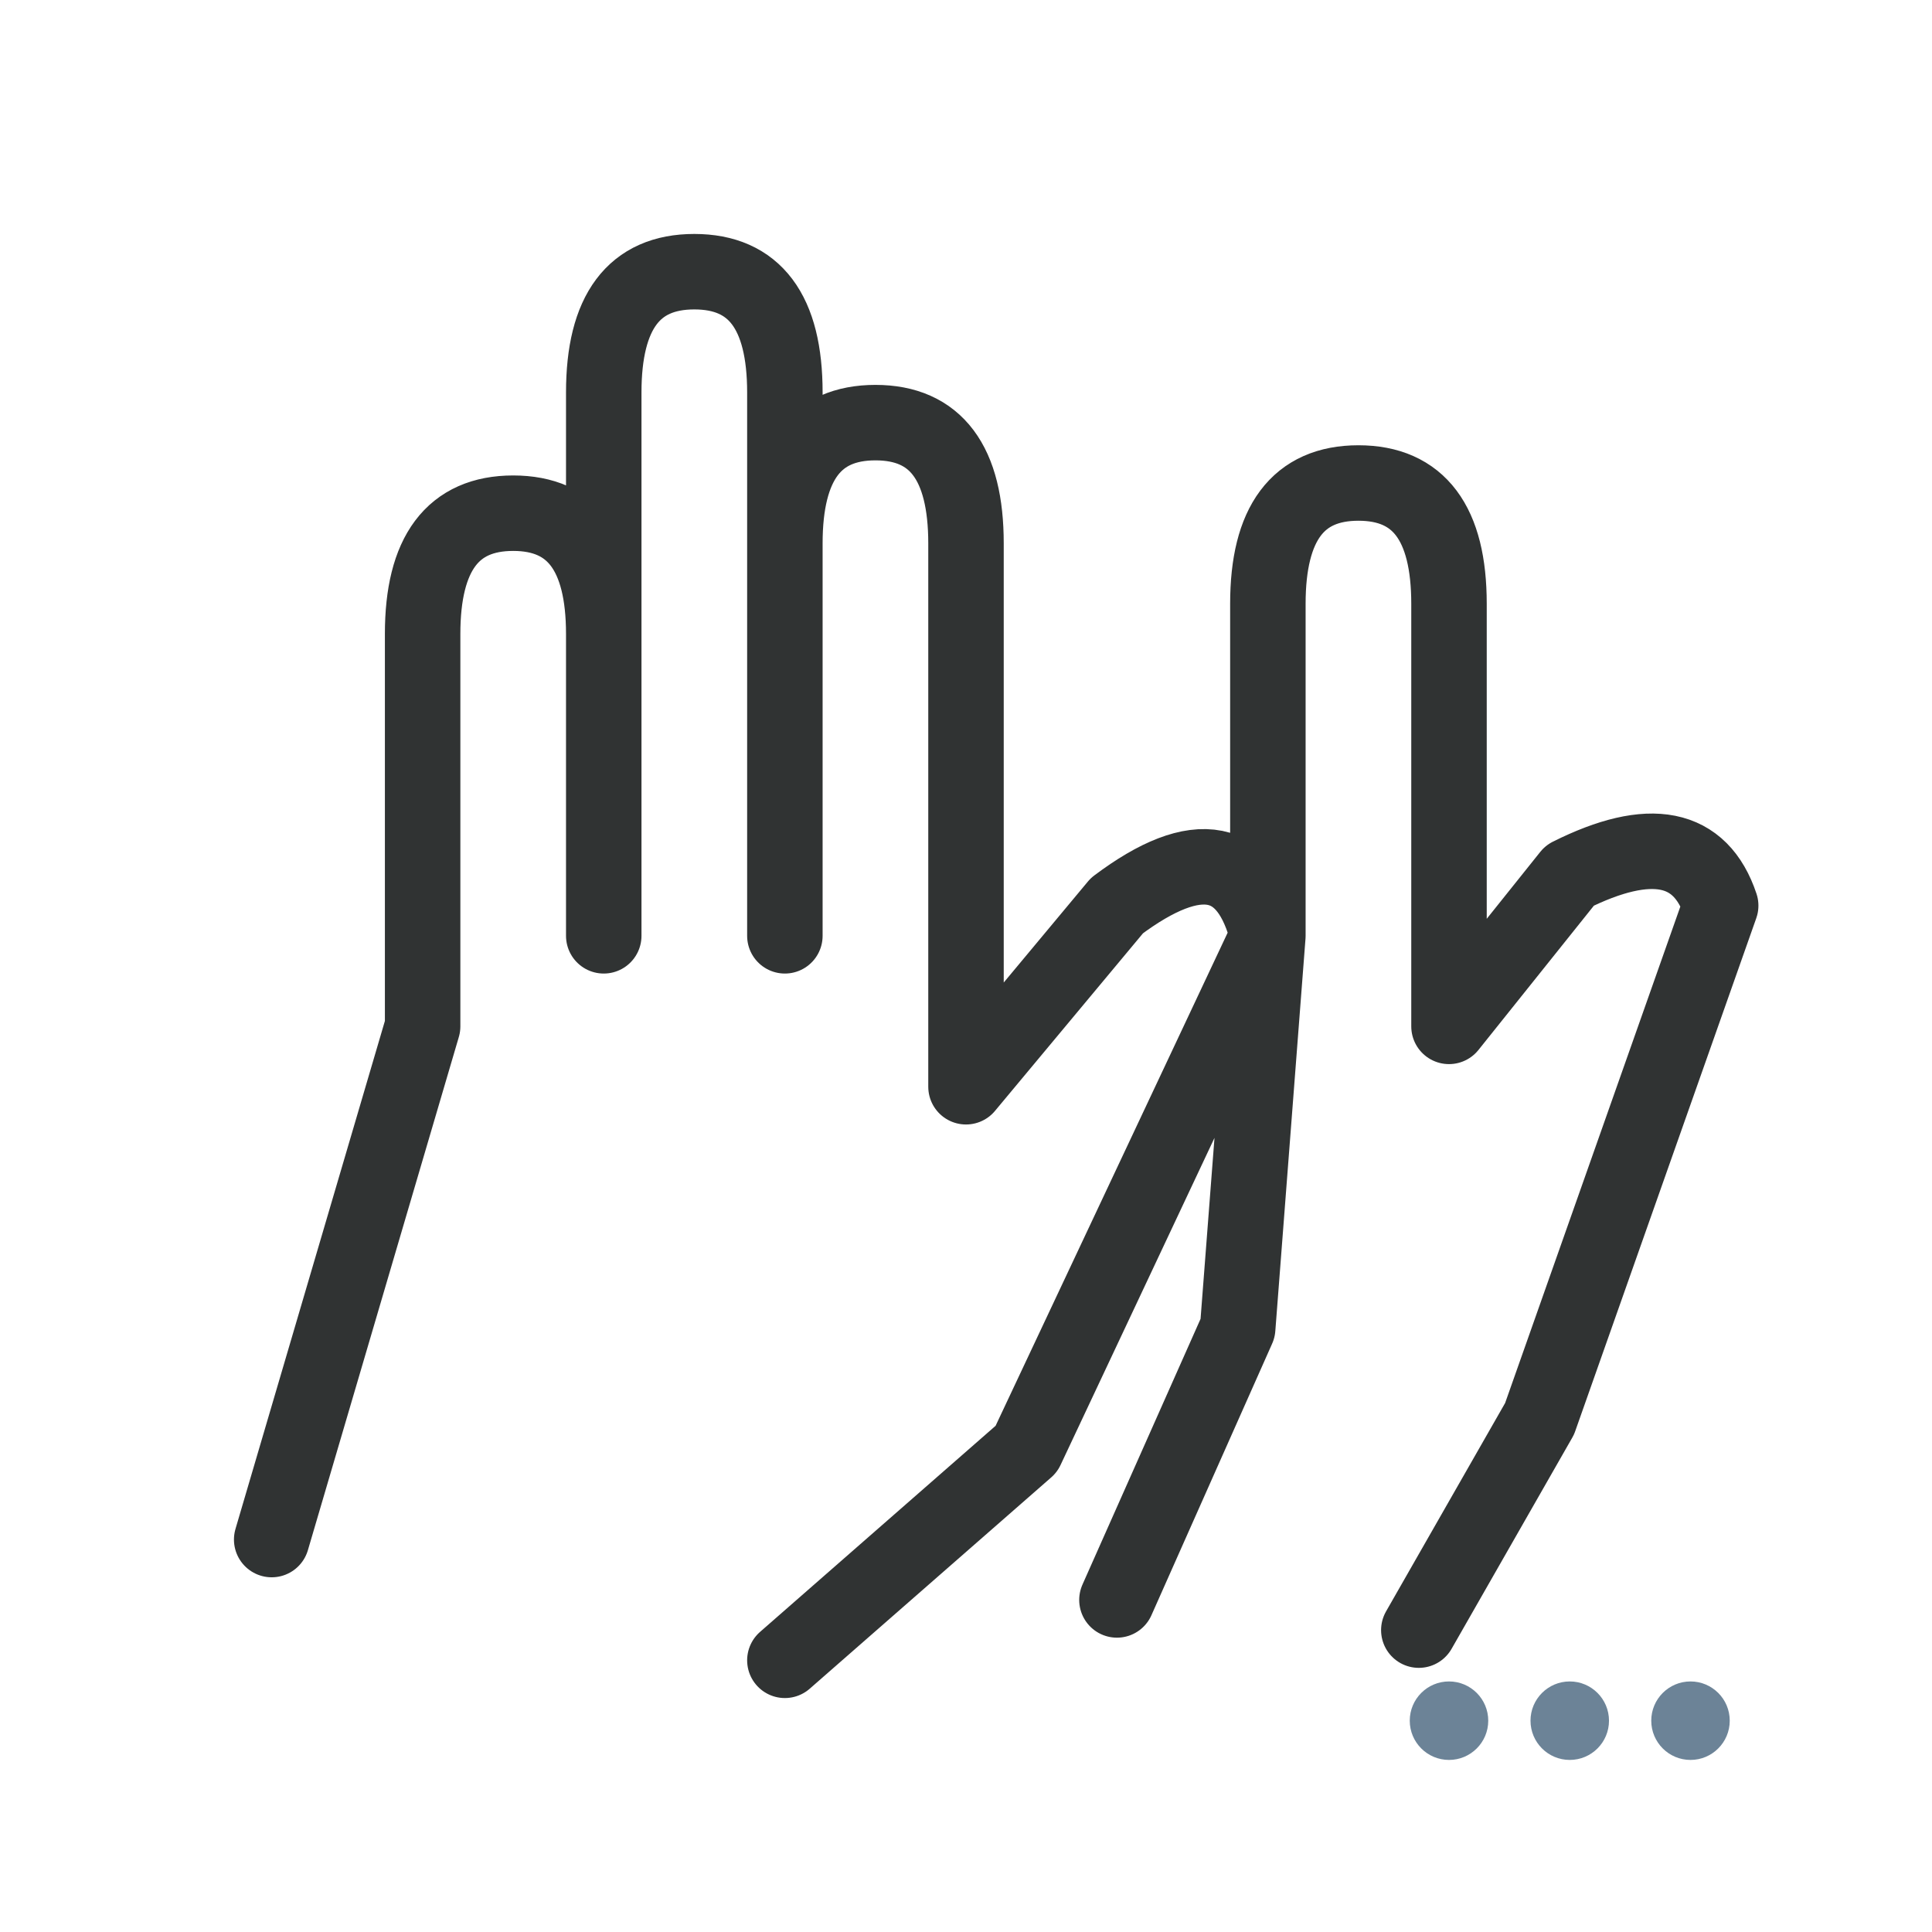
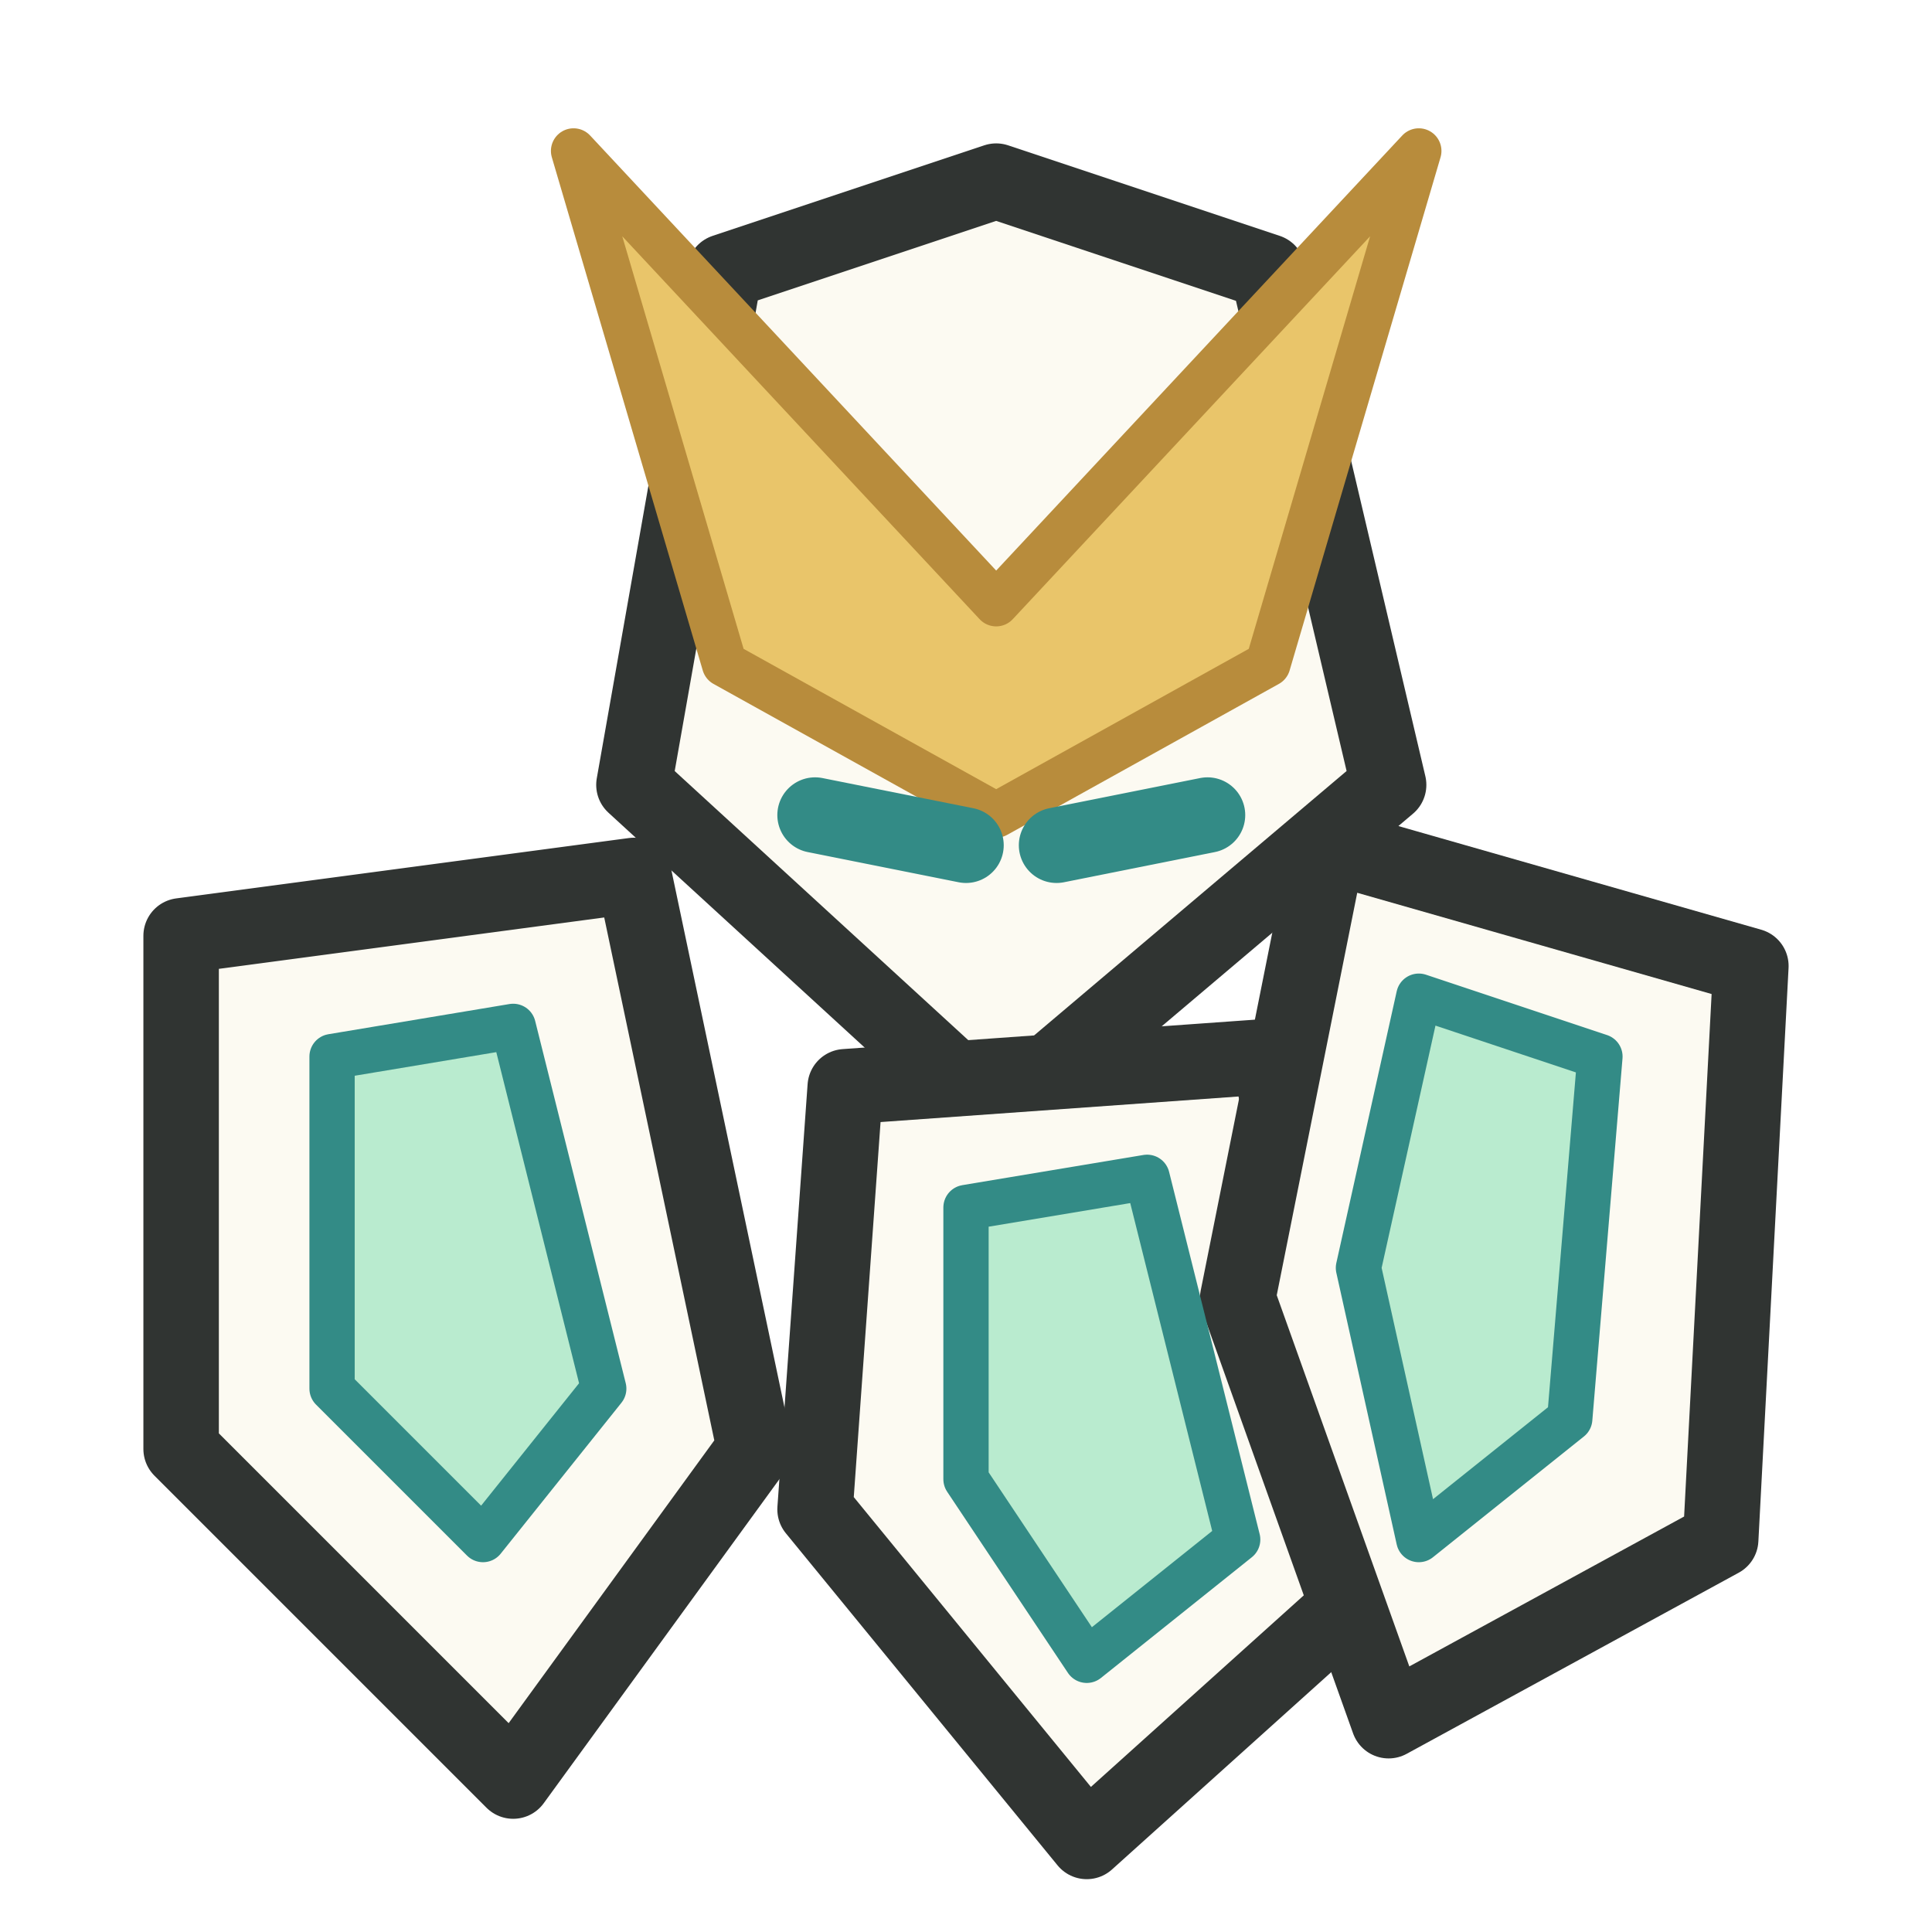
<svg xmlns="http://www.w3.org/2000/svg" viewBox="0 0 64 64">
-   <g fill="none" stroke="#303333" stroke-width="2.5" stroke-linecap="round" stroke-linejoin="round">
-     <path d="m9 51 5-17V21q0-4 3-4t3 4v10-18q0-4 3-4t3 4v18-13q0-4 3-4t3 4v18l5-6q4-3 5 1l-8 17-8 7M37 53l4-9 1-13V20q0-4 3-4t3 4v14l4-5q4-2 5 1l-6 17-4 7" />
-     <circle cx="48" cy="57" r="1.3" fill="#6c8397" stroke="none" />
-     <circle cx="52" cy="57" r="1.3" fill="#6c8397" stroke="none" />
-     <circle cx="56" cy="57" r="1.3" fill="#6c8397" stroke="none" />
+   <g fill="none" stroke="#303432" stroke-width="2.5" stroke-linecap="round" stroke-linejoin="round">
+     <path d="m24 9 9-3 9 3 4 17-13 11-12-11Z" fill="#fcfaf2" />
+     <path d="m33 20-14-15 5 17 9 5 9-5 5-17-14 15" fill="#e9c56a" stroke="#b88c3c" stroke-width="1.5" />
+     <path d="m27 27 5 1m3 0 5-1" stroke="#338b86" stroke-width="2.5" />
+     <path d="m6 31 15-2 4 19-8 11-11-11Z" fill="#fcfaf2" />
+     <path d="m28 36 14-1 4 17-10 9-9-11Z" fill="#fcfaf2" />
+     <path d="m44 28 14 4-1 19-11 6-5-14Z" fill="#fcfaf2" />
+     <path d="m11 35 6-1 3 12-4 5-5-5Zm21 5 6-1 3 12-5 4-4-6Zm15-7 6 2-1 12-5 4-2-9Z" fill="#b9ebcf" stroke="#338b86" stroke-width="1.5" />
  </g>
</svg>
